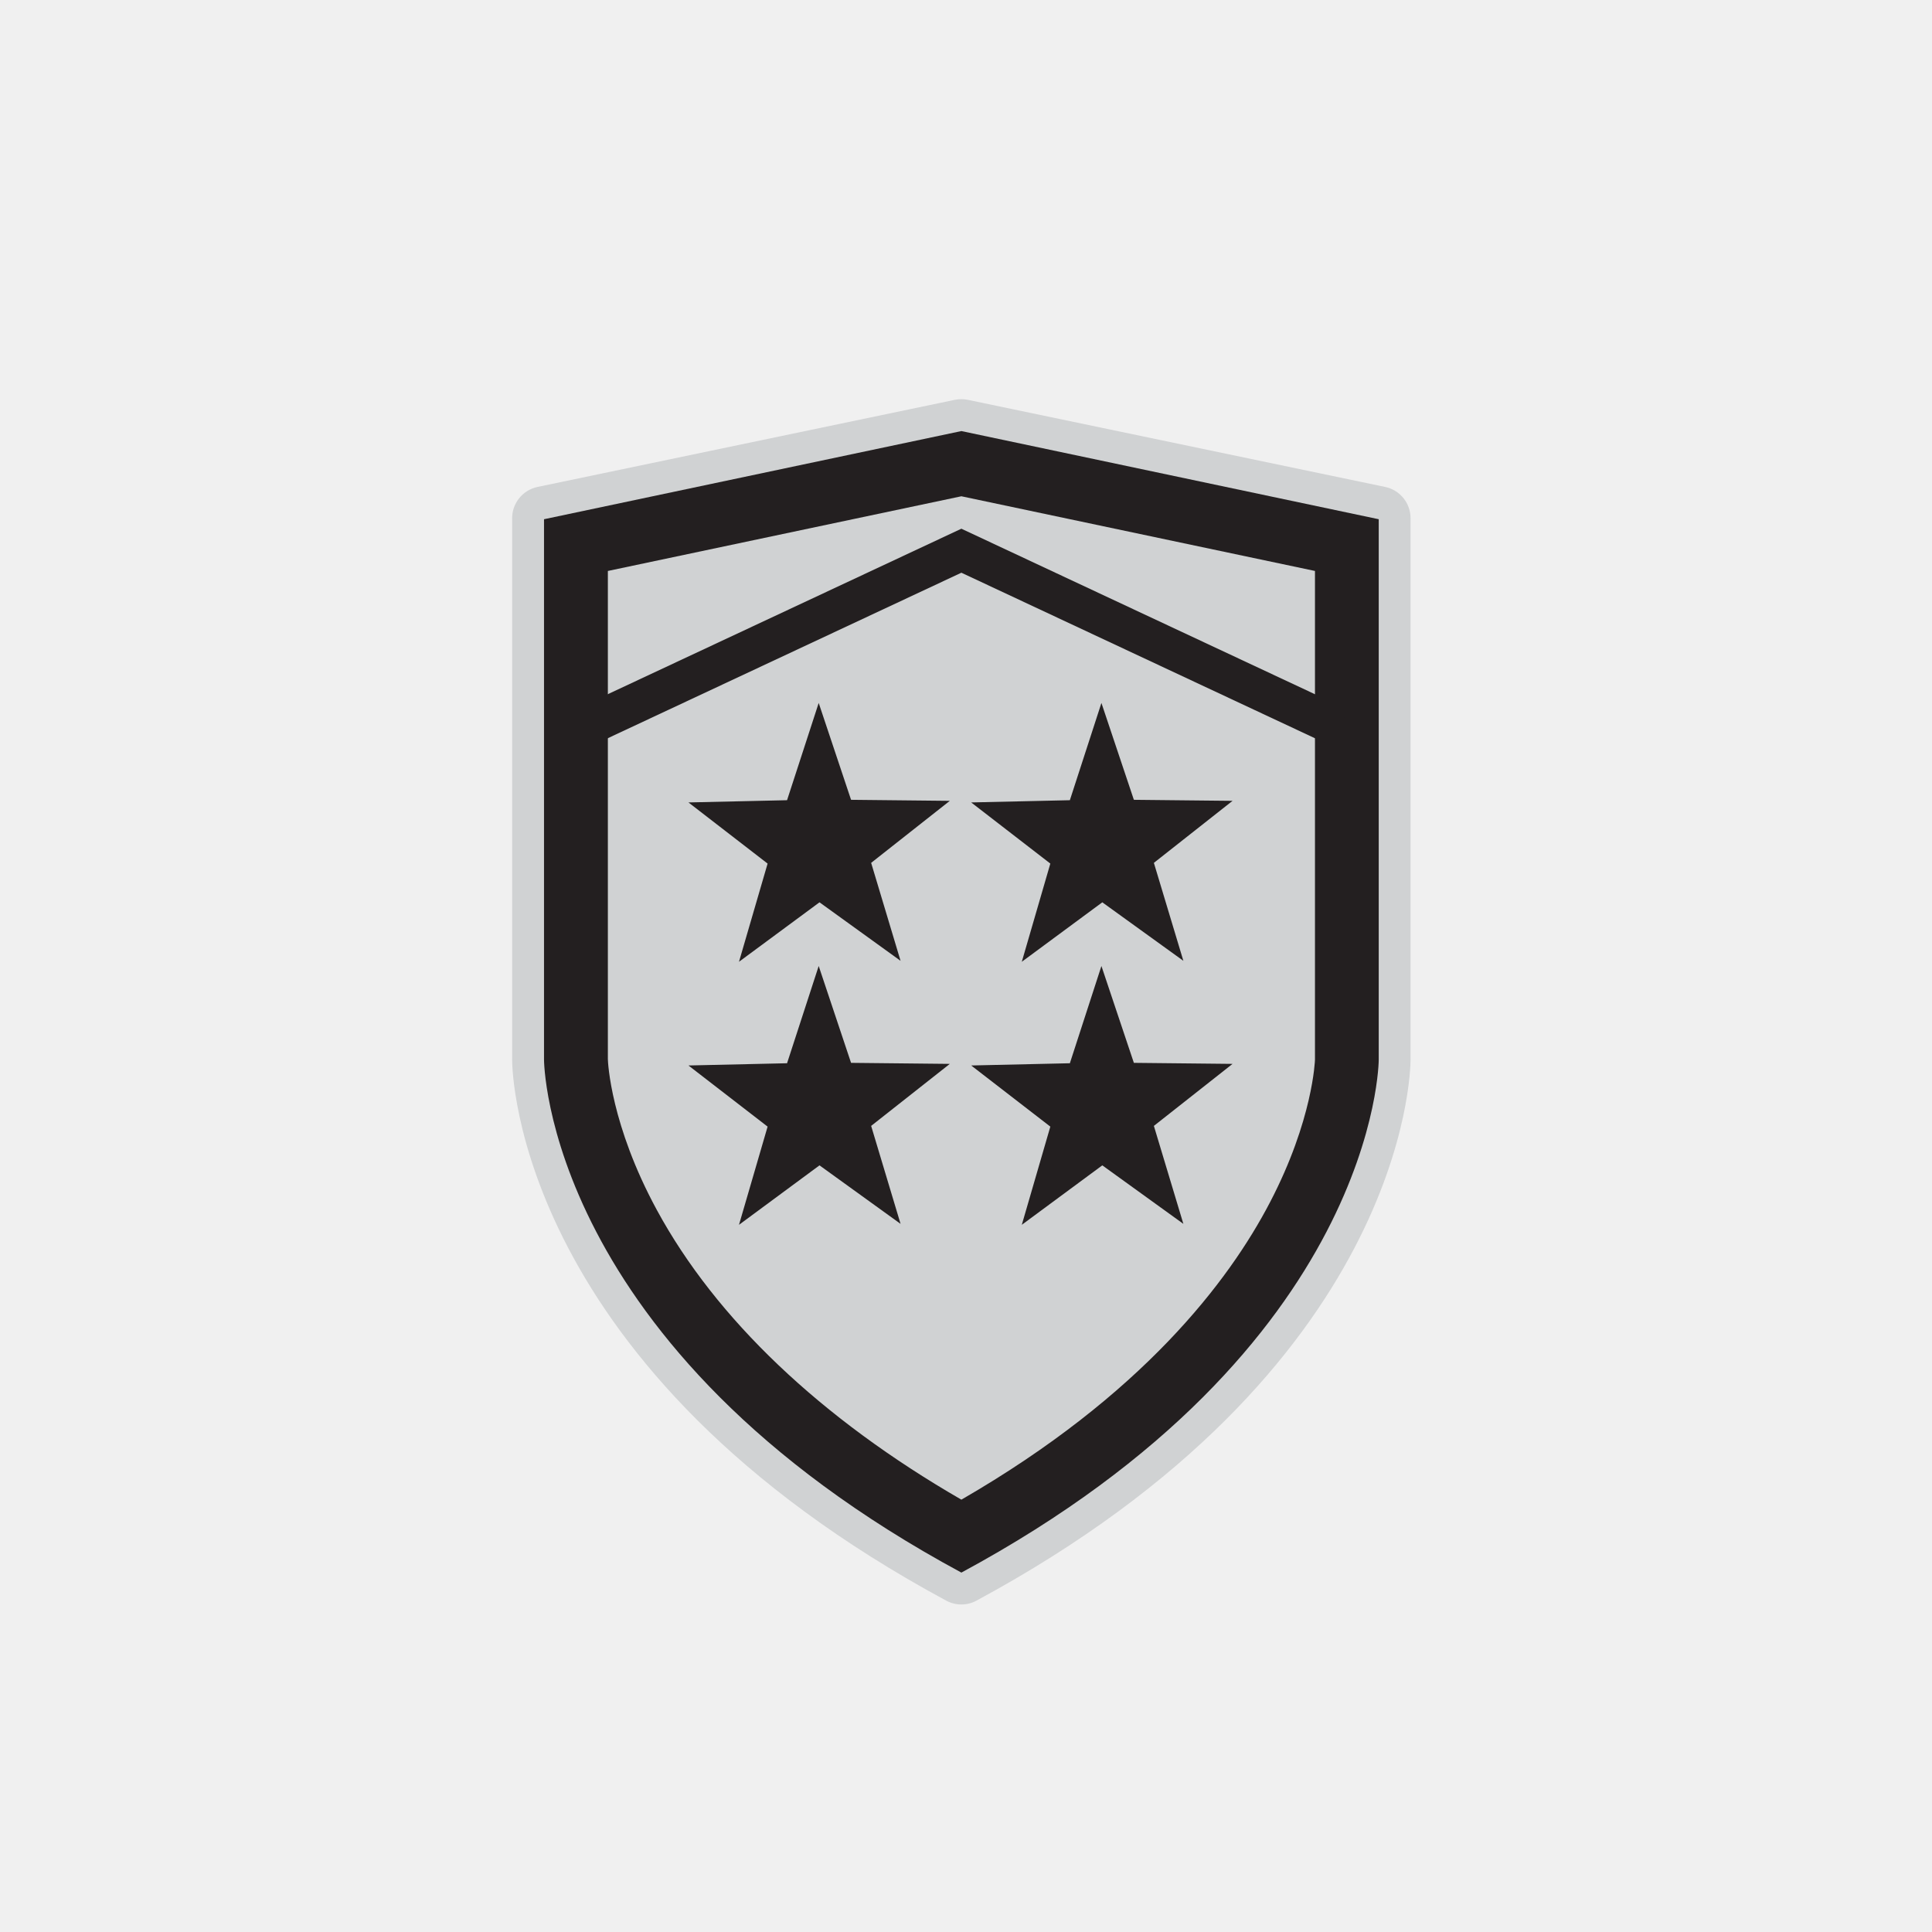
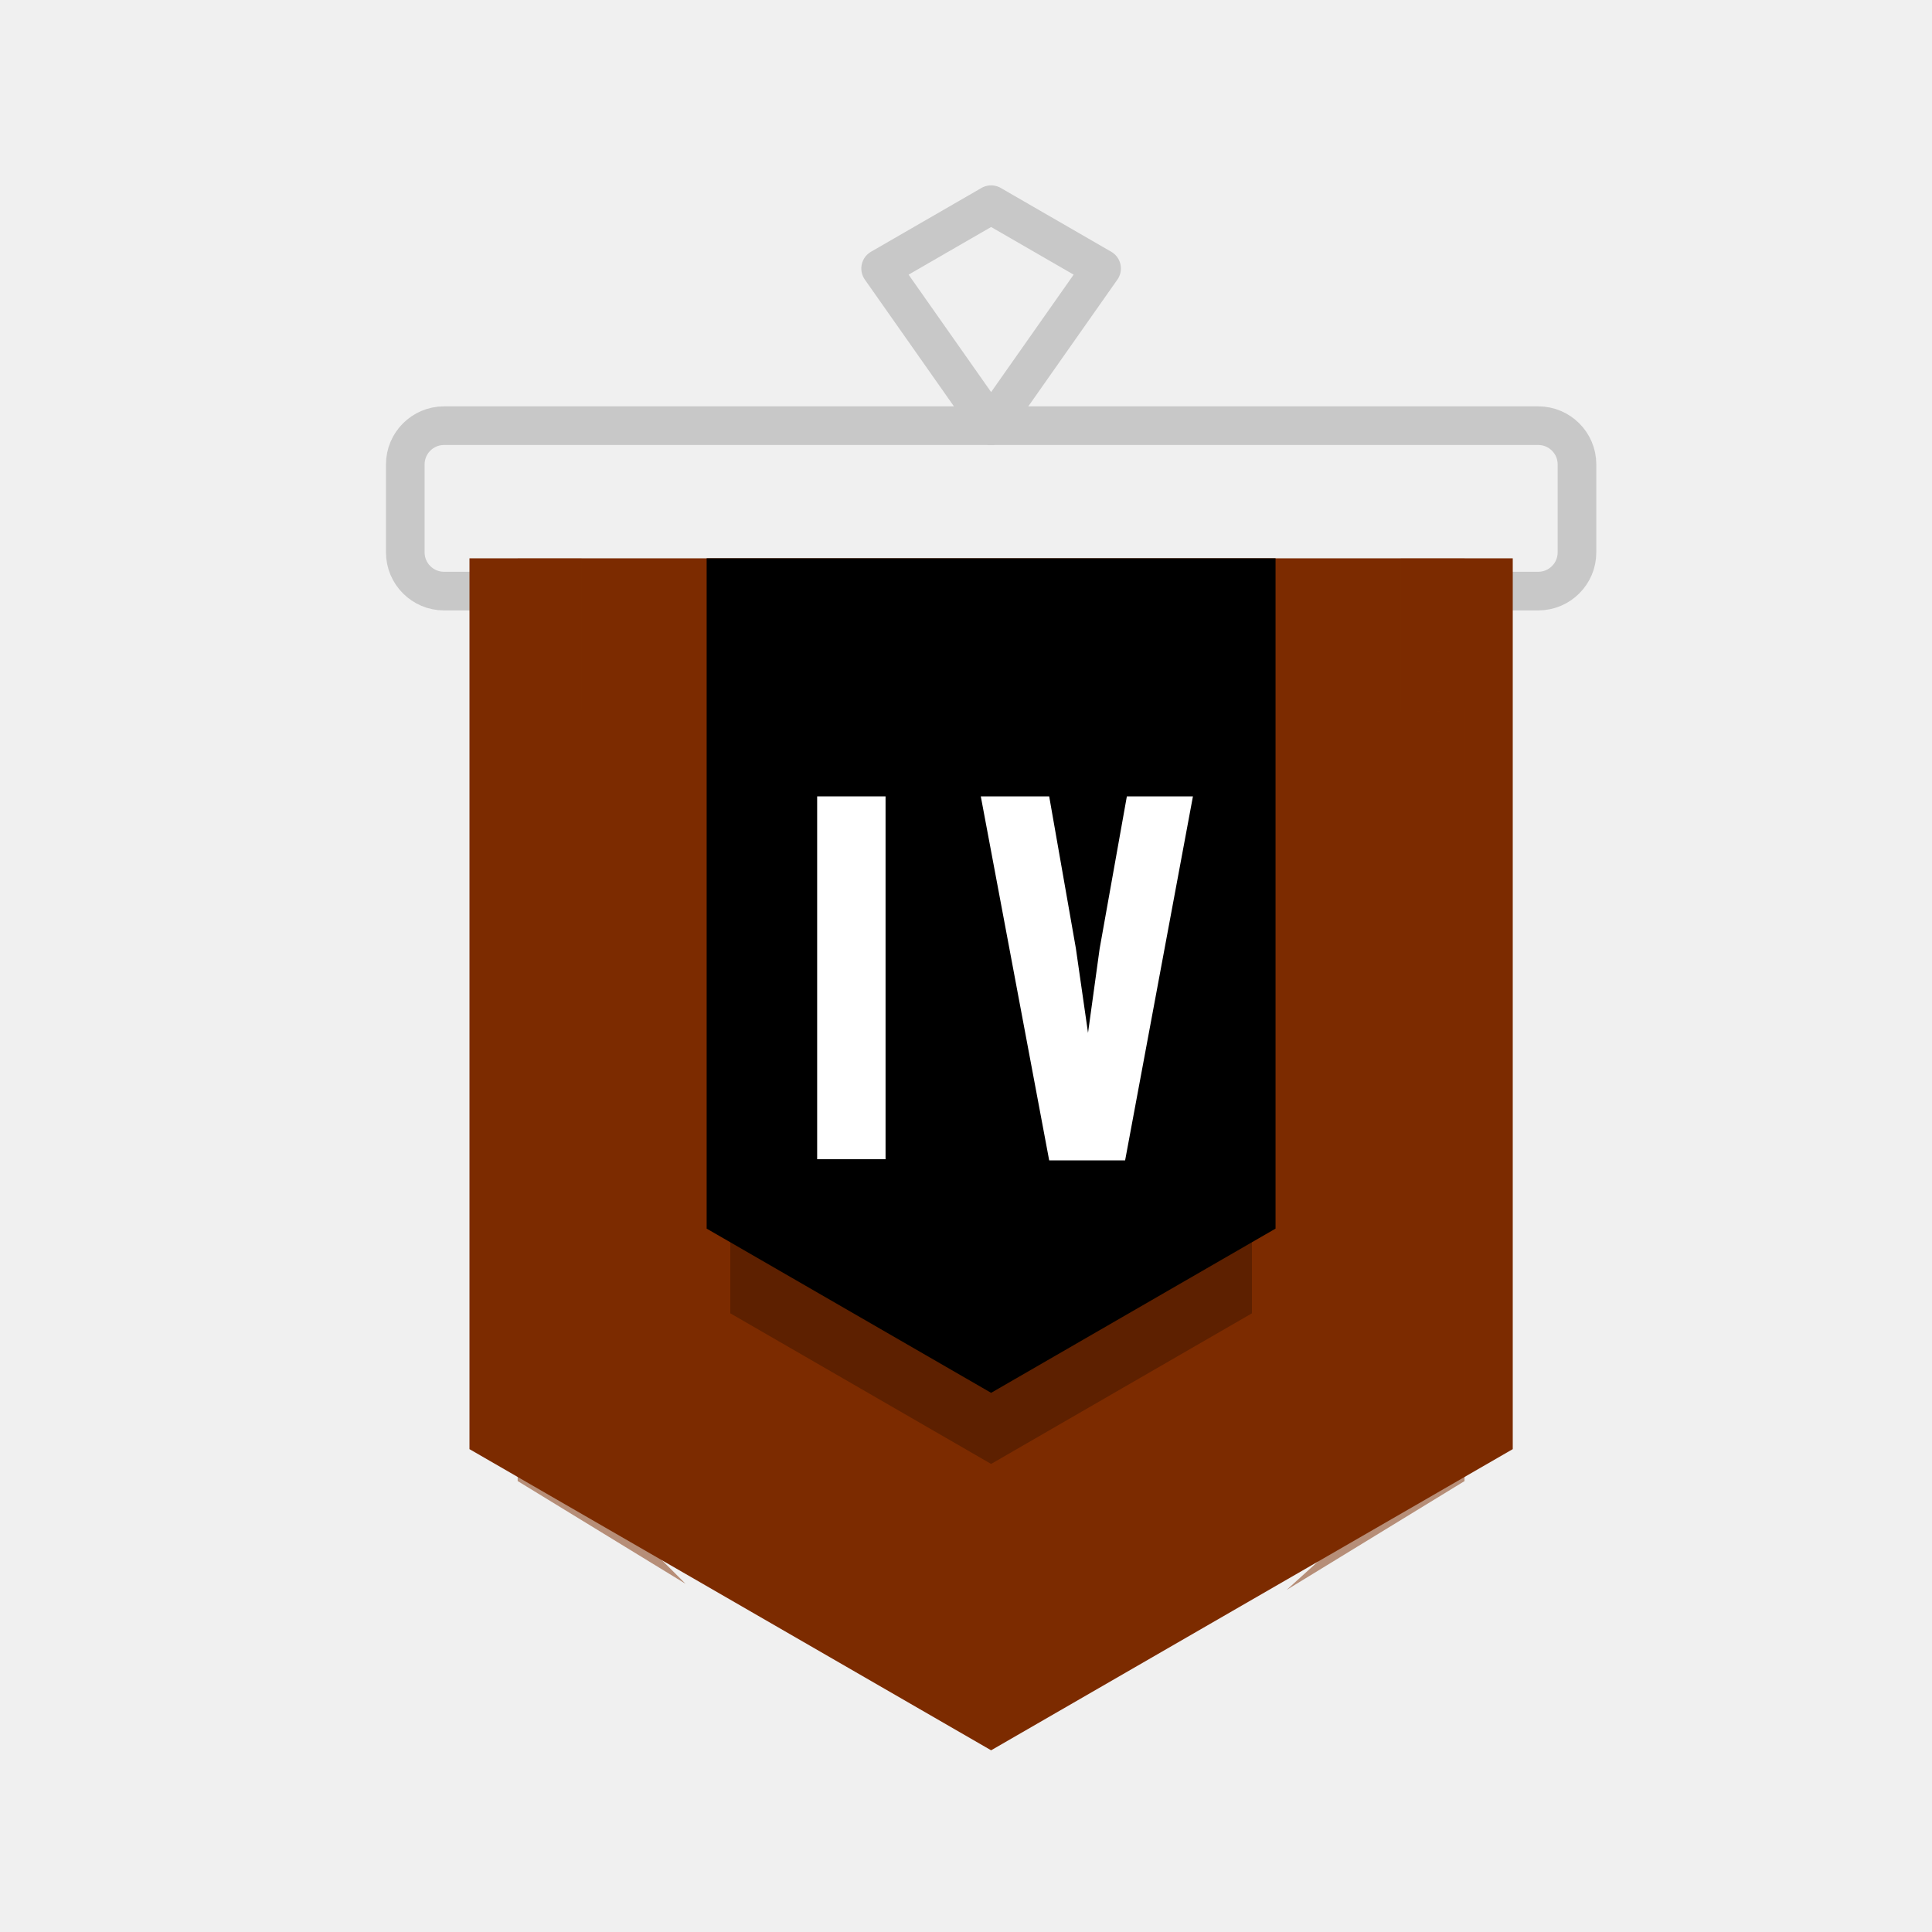
- <svg xmlns="http://www.w3.org/2000/svg" version="1.1" id="Ranks" x="0px" y="0px" width="242.38px" height="242.38px" viewBox="0 0 242.38 242.38" enable-background="new 0 0 242.38 242.38" xml:space="preserve">
-   <g>
+ <svg xmlns="http://www.w3.org/2000/svg" xmlns:xlink="http://www.w3.org/1999/xlink" version="1.1" x="0px" y="0px" width="500px" height="500px" viewBox="0 0 500 500" enable-background="new 0 0 500 500" xml:space="preserve">
+   <symbol id="League_x5F_Copper_1_" viewBox="-250.5 -250.36 501 501">
+     <path opacity="0" fill="#7C2B00" d="M0-200.64l173.21,100v200L0,199.36l-173.21-100v-200L0-200.64z" />
+     <polygon opacity="0" fill="none" stroke="#231F20" stroke-miterlimit="10" points="250,-249.86 -250,-249.86 -250,250.14    250,250.14  " />
    <g>
-       <path fill="#D0D2D3" d="M120.61,54.08L68.25,65.01v23.13v44.79c0,0,0,36.12,52.36,64.36c52.36-28.24,52.36-64.36,52.36-64.36    V65.01L120.61,54.08z" />
+       <path fill="none" stroke="#C8C8C8" stroke-width="10" stroke-linecap="round" stroke-linejoin="round" stroke-miterlimit="10" d="    M141.62,99.36c5.5,0,10,4.5,10,10l0,22.81c0,5.5-4.5,10-10,10h-283.23c-5.5,0-10-4.5-10-10l0-22.81c0-5.5,4.5-10,10-10H141.62z" />
    </g>
+     <polygon fill="none" points="29.66,203.5 -0.92,172.92 -31.5,203.5 -173.21,203.5 -173.21,80.84 171.37,80.84 171.37,203.5  " />
+     <polygon fill="#7C2B00" points="-135,-122.7 0,-200.64 135,-122.7 135,107.84 -135,107.84  " />
+     <polygon fill="none" stroke="#C8C8C8" stroke-width="10" stroke-linecap="round" stroke-linejoin="round" stroke-miterlimit="10" points="   0,142.17 -28.59,182.85 0,199.36 28.59,182.85  " />
+     <path opacity="0.5" fill="#7C2B00" d="M-122.53-130.96l43.44-26.58L-106-130.65V69.32h-16.53V-130.96z M106,69.32V-132.4   l-29.52-26.73l46.04,28.16V69.32H106z" />
+     <path opacity="0.25" fill="#7C2B00" d="M-106,68.4v39.44h-16.53v-39.5 M122.53,68.34v39.5H106V68.05" />
+   </symbol>
+   <symbol id="Position_x5F_4" viewBox="-250.5 -250.5 501 501">
+     <polygon opacity="0.25" points="67.5,-87.55 67.5,37.03 0,37.03 -67.5,37.03 -67.5,-87.55 0,-126.53  " />
+     <polygon opacity="0" fill="none" stroke="#FF0000" stroke-width="10" stroke-miterlimit="10" points="-173.21,99.22 0,199.22    173.21,99.22 173.21,-100.78 0,-200.78 -173.21,-100.78  " />
+     <polygon opacity="0" fill="none" stroke="#FF0000" stroke-width="10" stroke-miterlimit="10" points="-142.03,-82.78 0,-0.78    142.03,-82.78 142.03,-82.78 0,-164.78 -142.03,-82.78  " />
+     <polygon opacity="0" fill="none" stroke="#231F20" stroke-miterlimit="10" points="250,-250 -250,-250 -250,250 250,250  " />
    <g>
-       <path fill="#D0D2D3" d="M120.61,201.29c-0.65,0-1.31-0.16-1.9-0.48c-53.84-29.04-54.46-66.31-54.46-67.88V65.01    c0-1.89,1.33-3.53,3.18-3.92l52.36-10.93c0.54-0.11,1.1-0.11,1.63,0l52.36,10.93c1.85,0.39,3.18,2.02,3.18,3.92v67.92    c0,1.57-0.62,38.84-54.46,67.88C121.92,201.13,121.26,201.29,120.61,201.29z M72.25,68.26v64.67c0.01,1.35,0.89,33.38,48.36,59.8    c47.47-26.42,48.35-58.45,48.36-59.82V68.26l-48.36-10.09L72.25,68.26z" />
+       <polygon points="73.61,-65.63 73.61,107.84 0,107.84 -73.62,107.84 -73.62,-65.63 0,-108.13   " />
+       <g>
+         <path fill="#FFFFFF" d="M-45.02-47.67v93.9h17.7v-93.9H-45.02z" />
+         <path fill="#FFFFFF" d="M15.03-47.97l-17.7,94.2h17.7l6.9-39.3l3.15-21.9l3,21.75l7.05,39.45h17.1l-17.55-94.2H15.03z" />
+       </g>
    </g>
-     <g>
-       <path fill="#231F20" d="M120.61,62.26l44.36,9.37v61.31c0,0.07-0.24,7.54-5.64,17.89c-5.17,9.93-16.06,24.23-38.72,37.31    c-17.64-10.18-30.8-22.69-38.21-36.35c-5.78-10.65-6.13-18.48-6.14-18.91V71.63L120.61,62.26 M120.61,54.08L68.25,65.14v67.79    c0,0,0,36.12,52.36,64.36c52.36-28.24,52.36-64.36,52.36-64.36V65.14L120.61,54.08z" />
+     <polygon fill="none" points="135,99.25 0,99.36 -135,99.25 -135,-122.84 0,-200.78 135,-122.84  " />
+   </symbol>
+   <symbol id="base" viewBox="-251.5 -251.36 503 503">
+     <polygon fill="none" stroke="#231F20" stroke-width="3" stroke-miterlimit="10" points="250,-249.86 -250,-249.86 -250,250.14    250,250.14  " />
+     <line fill="none" stroke="#231F20" stroke-width="3" stroke-miterlimit="10" x1="-250" y1="250.14" x2="250" y2="-249.86" />
+     <line fill="none" stroke="#231F20" stroke-width="3" stroke-miterlimit="10" x1="250" y1="250.14" x2="-250" y2="-249.86" />
+     <polygon fill="none" stroke="#FF0000" stroke-width="10" stroke-miterlimit="10" points="-173.21,99.36 0,199.36 173.21,99.36    173.21,-100.64 0,-200.64 -173.21,-100.64  " />
+   </symbol>
+   <g id="Layer_1" display="none">
+ </g>
+   <g id="_x5B_HBE_x5D__-_Bg" display="none">
+     <rect x="-54.6" y="-60.6" display="inline" fill="#3A3A3A" width="2615.48" height="4079.18" />
+   </g>
+   <g id="_x5B_HBE_x5D__-_Struct" display="none">
+     <use xlink:href="#base" width="503" height="503" id="XMLID_1_" x="-251.5" y="-251.36" transform="matrix(1 0 0 -1 256.5 252.334)" display="inline" overflow="visible" />
+     <g id="League_x5F_Bronze" display="inline">
+ 	</g>
+   </g>
+   <g id="Bases">
+     <g id="League_x5F_Diamond_x5F_Small">
+       <g id="League_x5F_Diamond">
+ 		</g>
    </g>
-     <g>
-       <polygon fill="#231F20" points="74.25,93.55 72.13,89.02 120.61,66.33 169.08,89.02 166.96,93.55 120.61,71.85   " />
+   </g>
+   <g id="Compound">
+     <g id="Rank_x5F_Copper_x5F_4_x5F_Small_1_">
+       <g id="Rank_x5F_Copper_x5F_4_2_">
+ 		</g>
    </g>
-     <g>
-       <polygon fill="#231F20" points="119.16,100.47 109.29,108.25 112.98,120.54 102.81,113.2 92.71,120.66 96.3,108.34 86.37,100.67     98.74,100.39 102.71,88.19 106.77,100.34   " />
+     <g id="Rank_x5F_Copper_x5F_4_x5F_Small_2_">
+       <g id="Rank_x5F_Copper_x5F_4_3_">
+ 		</g>
    </g>
-     <g>
-       <polygon fill="#231F20" points="154.63,100.47 144.76,108.25 148.46,120.54 138.29,113.2 128.19,120.66 131.77,108.34     121.84,100.67 134.22,100.39 138.18,88.19 142.25,100.34   " />
+     <g id="Rank_x5F_Copper_x5F_4_5_">
+       <use xlink:href="#League_x5F_Copper_1_" width="501" height="501" x="-250.5" y="-250.36" transform="matrix(1 0 0 -1 256.5 252.334)" overflow="visible" />
+       <use xlink:href="#Position_x5F_4" width="501" height="501" id="XMLID_49_" x="-250.5" y="-250.5" transform="matrix(1 0 0 -1 256.5 252.334)" overflow="visible" />
+       <g id="League_x5F_Copper">
+ 		</g>
    </g>
-     <g>
-       <polygon fill="#231F20" points="119.16,133.47 109.29,141.25 112.98,153.54 102.81,146.2 92.71,153.66 96.3,141.34 86.37,133.67     98.74,133.39 102.71,121.19 106.77,133.34   " />
+     <g id="Rank_x5F_Copper_x5F_4_x5F_Small_4_">
+       <g id="Rank_x5F_Copper_x5F_4_6_">
+ 		</g>
    </g>
-     <g>
-       <polygon fill="#231F20" points="154.63,133.47 144.76,141.25 148.46,153.54 138.29,146.2 128.19,153.66 131.77,141.34     121.84,133.67 134.22,133.39 138.18,121.19 142.25,133.34   " />
+     <g id="Rank_x5F_Copper_x5F_4_x5F_Small_3_">
+       <g id="Rank_x5F_Copper_x5F_4_4_">
+ 		</g>
+     </g>
+     <g id="Rank_x5F_Copper_x5F_4_x5F_Small">
+       <g id="Rank_x5F_Copper_x5F_4">
+ 		</g>
+     </g>
+     <g id="Position_x5F_1_x5F_Small">
+       <g id="Position_x5F_1_1_">
+ 		</g>
+     </g>
+     <g id="Rank_x5F_Copper_x5F_3">
+ 	</g>
+     <g id="Rank_x5F_Copper_x5F_2">
+ 	</g>
+     <g id="Rank_x5F_Copper_x5F_1">
+ 	</g>
+     <g id="Rank_x5F_Bronze_x5F_4">
+ 	</g>
+     <g id="Rank_x5F_Bronze_x5F_3">
+ 	</g>
+     <g id="Rank_x5F_Bronze_x5F_2">
+ 	</g>
+     <g id="Rank_x5F_Bronze_x5F_1">
+ 	</g>
+     <g id="Rank_x5F_Silver_x5F_4">
+ 	</g>
+     <g id="Rank_x5F_Silver_x5F_3">
+ 	</g>
+     <g id="Rank_x5F_Silver_x5F_2">
+ 	</g>
+     <g id="Rank_x5F_Silver_x5F_1">
+ 	</g>
+     <g id="Rank_x5F_Gold_x5F_4">
+ 	</g>
+     <g id="Rank_x5F_Gold_x5F_3">
+ 	</g>
+     <g id="Rank_x5F_Gold_x5F_2">
+ 	</g>
+     <g id="Rank_x5F_Gold_x5F_1">
+ 	</g>
+     <g id="Rank_x5F_Platinum_x5F_4">
+ 	</g>
+     <g id="Rank_x5F_Platinum_x5F_3">
+ 	</g>
+     <g id="Rank_x5F_Platinum_x5F_2">
+ 	</g>
+     <g id="Rank_x5F_Platinum_x5F_1">
+       <g id="Position_x5F_1">
+ 		</g>
    </g>
  </g>
</svg>
